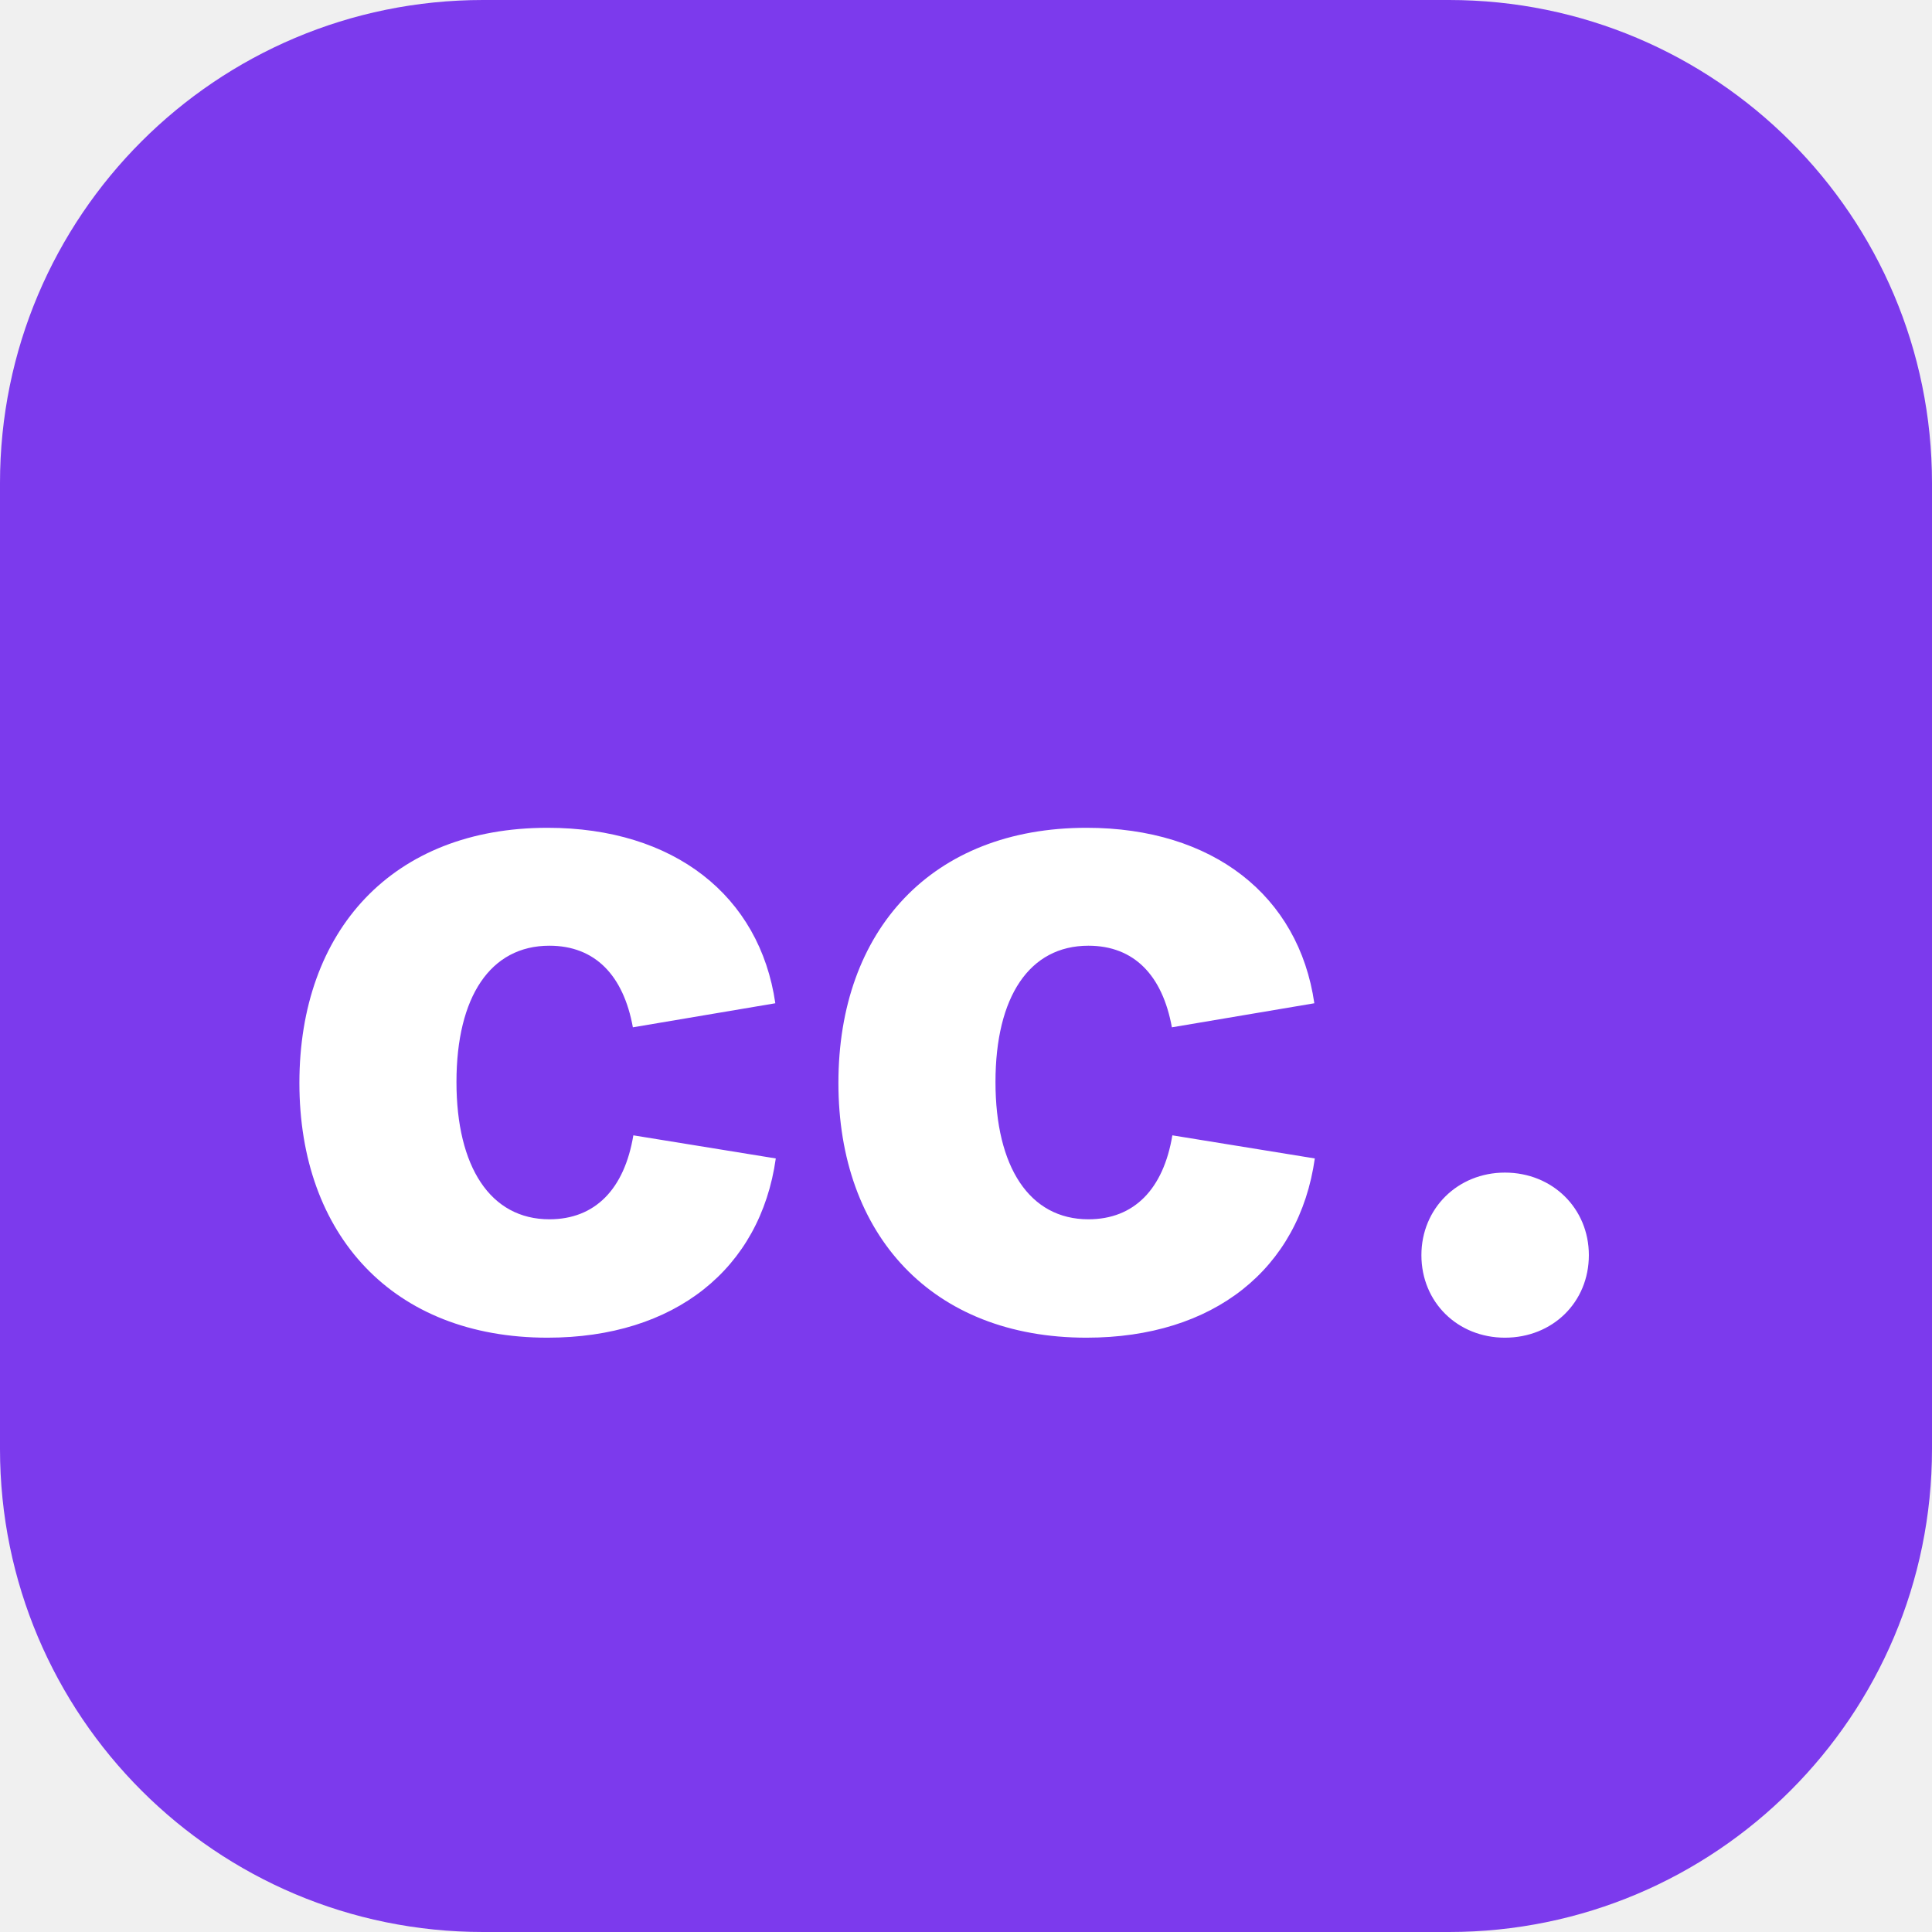
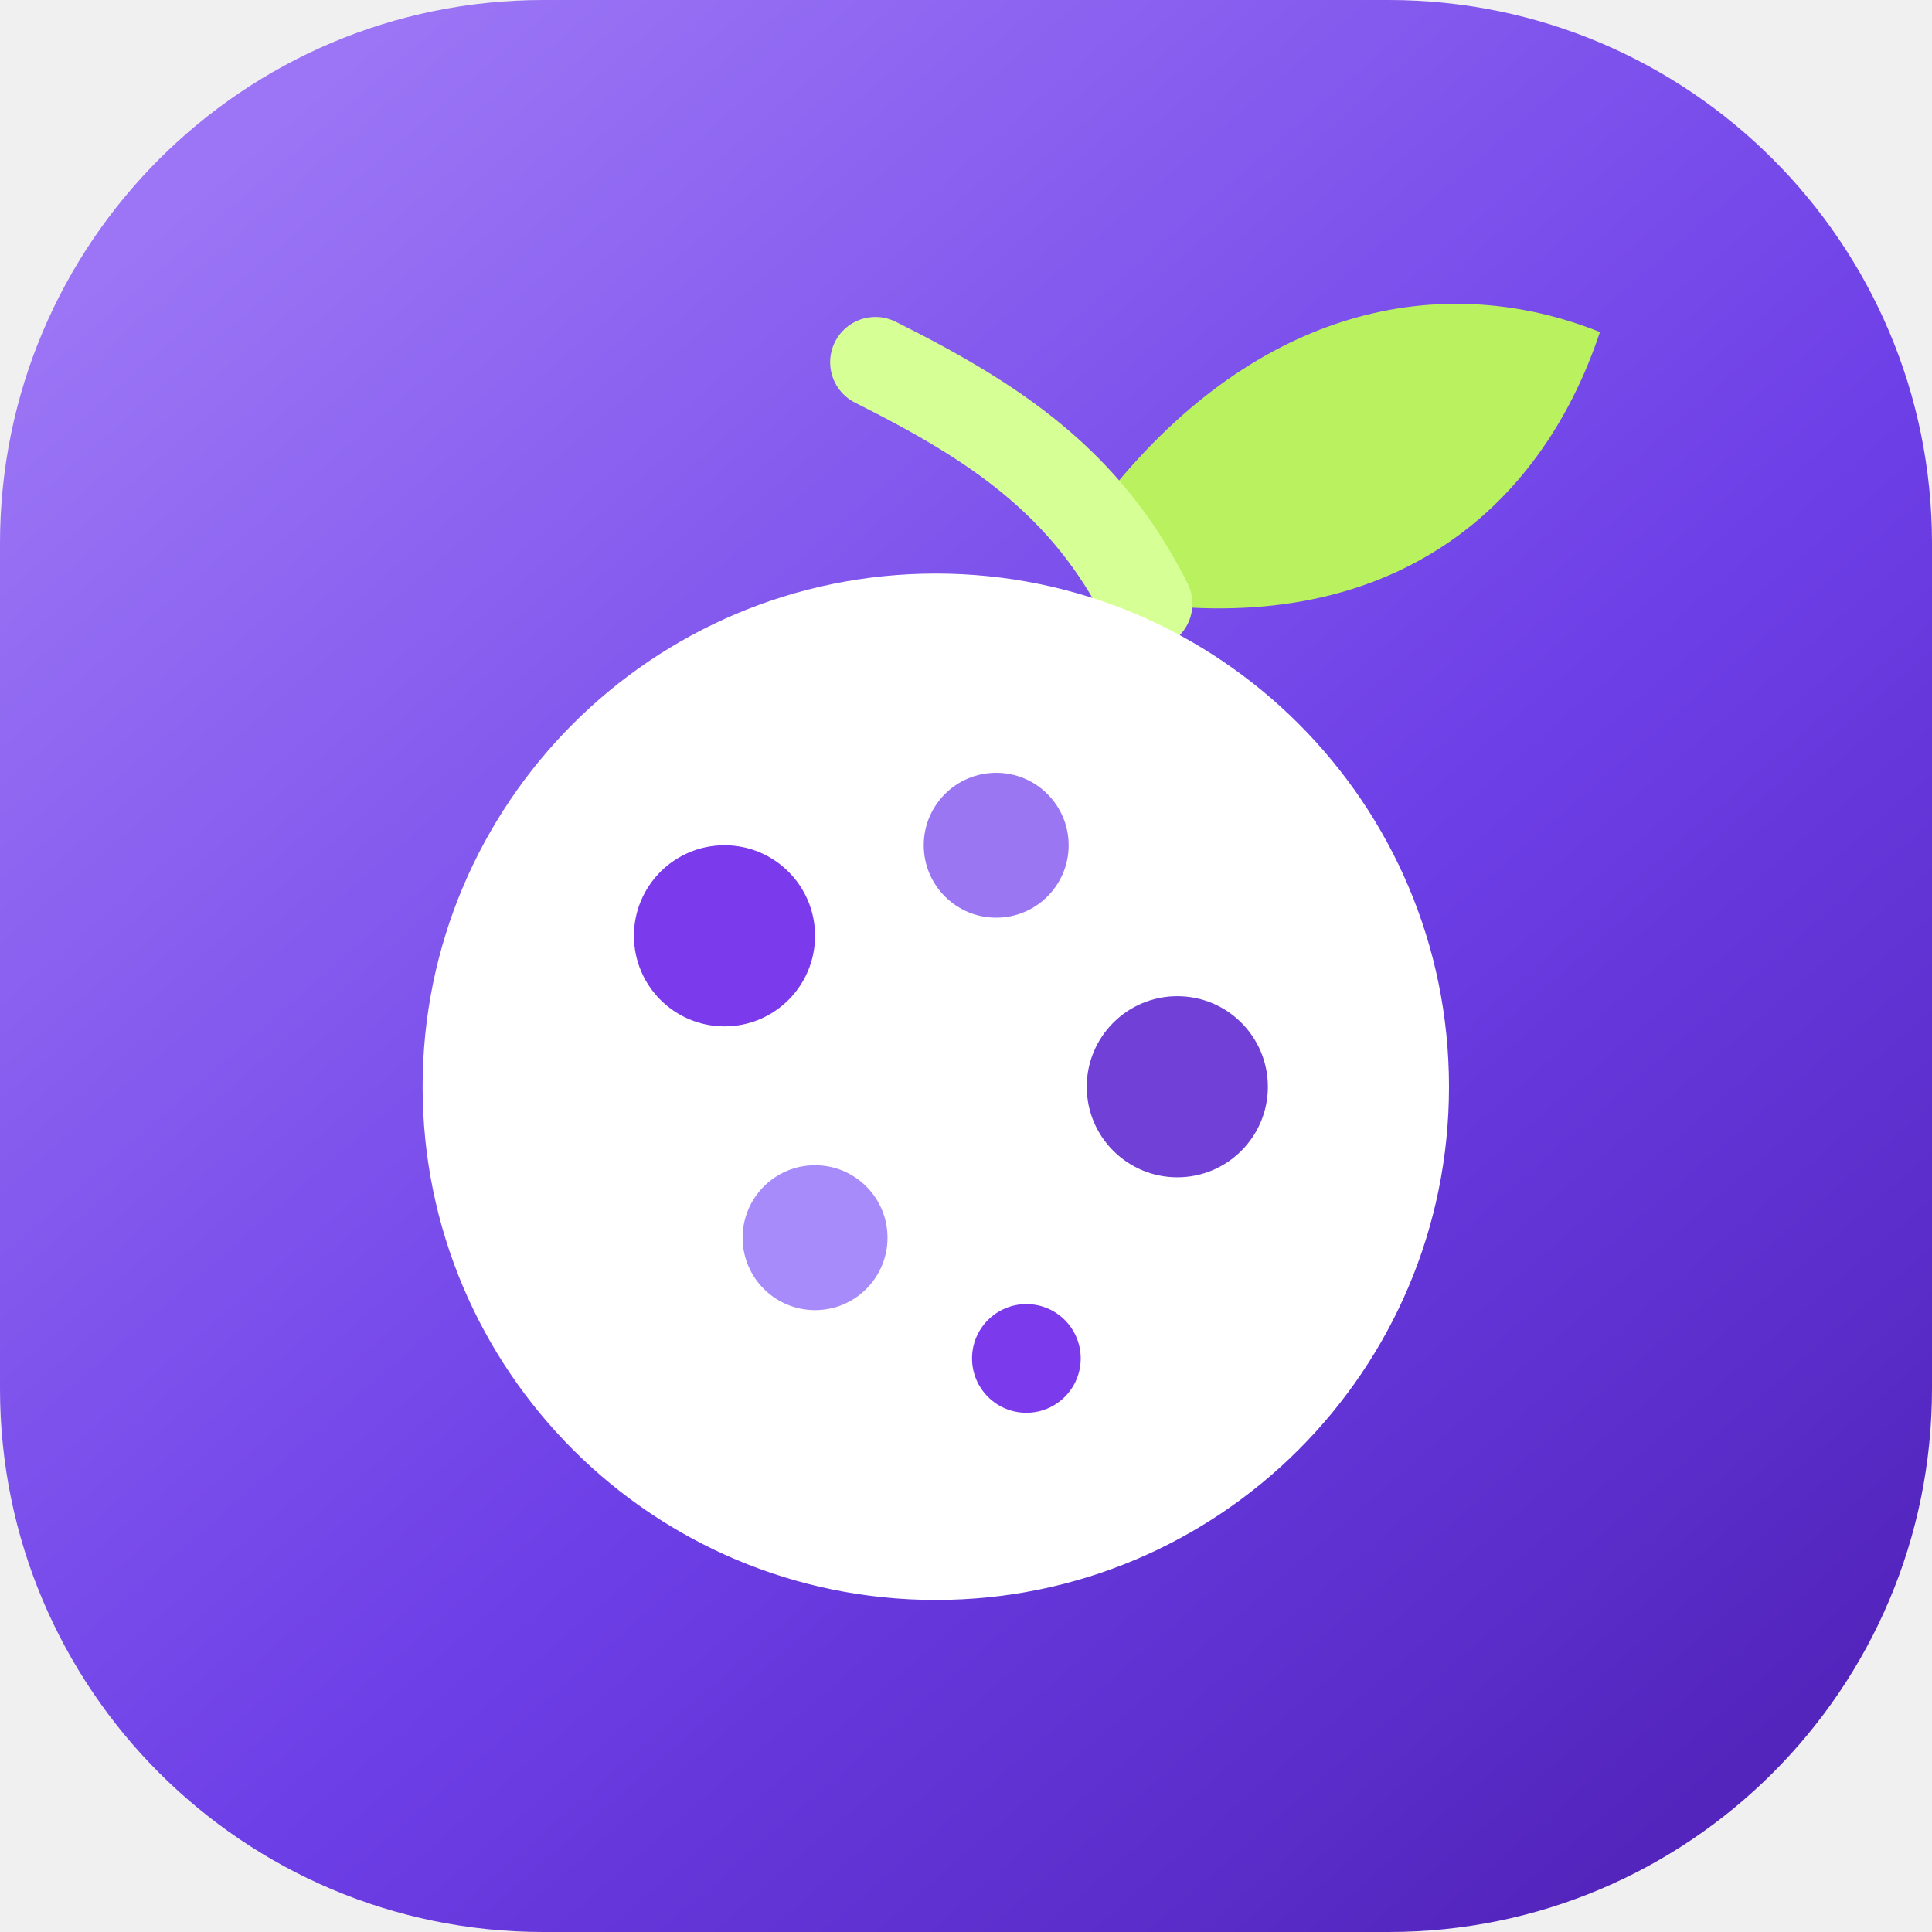
<svg xmlns="http://www.w3.org/2000/svg" viewBox="0 0 64 64">
-   <rect width="64" height="64" rx="16" fill="#7C3AED" />
-   <text x="32" y="44" font-family="Manrope, Inter, sans-serif" font-size="30" font-weight="800" fill="#FFFFFF" text-anchor="middle">cc.</text>
+   <defs>
+     <linearGradient id="ribes" x1="8" y1="5" x2="56" y2="60" gradientUnits="userSpaceOnUse">
+       <stop stop-color="#9B75F5" />
+       <stop offset=".58" stop-color="#6D3FE7" />
+       <stop offset="1" stop-color="#5325BD" />
+     </linearGradient>
+   </defs>
+   <rect width="64" height="64" rx="18" fill="url(#ribes)" />
+   <path d="M37 16c5-6 11-7 16-5-2 6-7 10-15 9" fill="#B9F15F" />
+   <path d="M38 20c-2-4-5-6-9-8" fill="none" stroke="#D6FF96" stroke-width="3" stroke-linecap="round" />
+   <circle cx="31" cy="36" r="17" fill="#fff" />
+   <circle cx="24" cy="31" r="3" fill="#7C3AED" />
+   <circle cx="33" cy="28" r="2.4" fill="#9A76F3" />
+   <circle cx="39" cy="36" r="3" fill="#7040D7" />
+   <circle cx="27" cy="41" r="2.4" fill="#A78BFA" />
+   <circle cx="34" cy="45" r="1.8" fill="#7C3AED" />
</svg>
